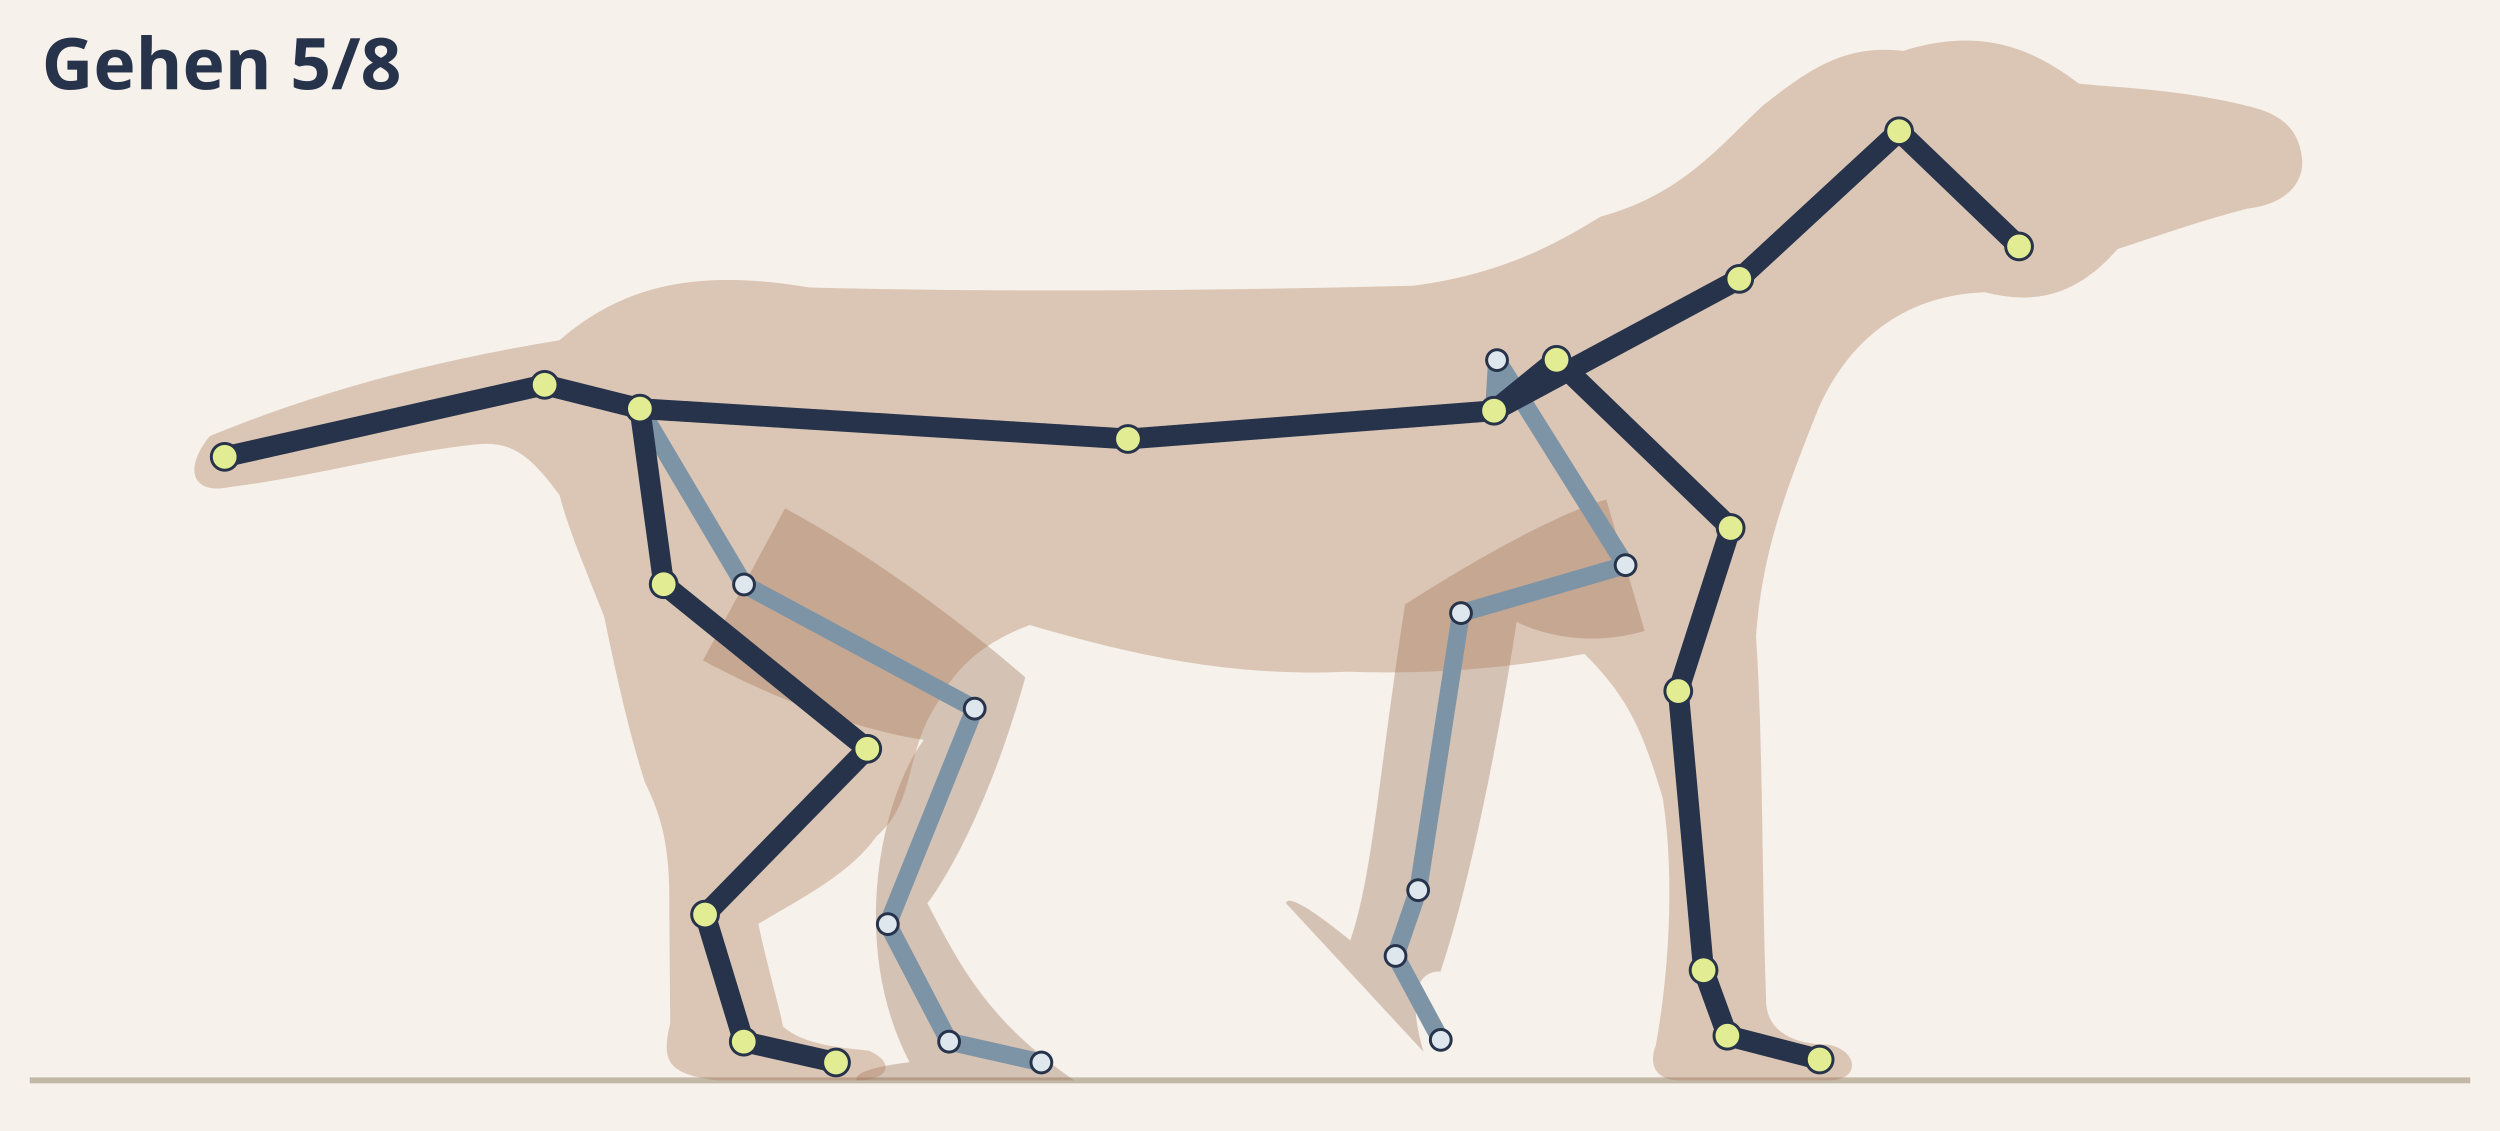
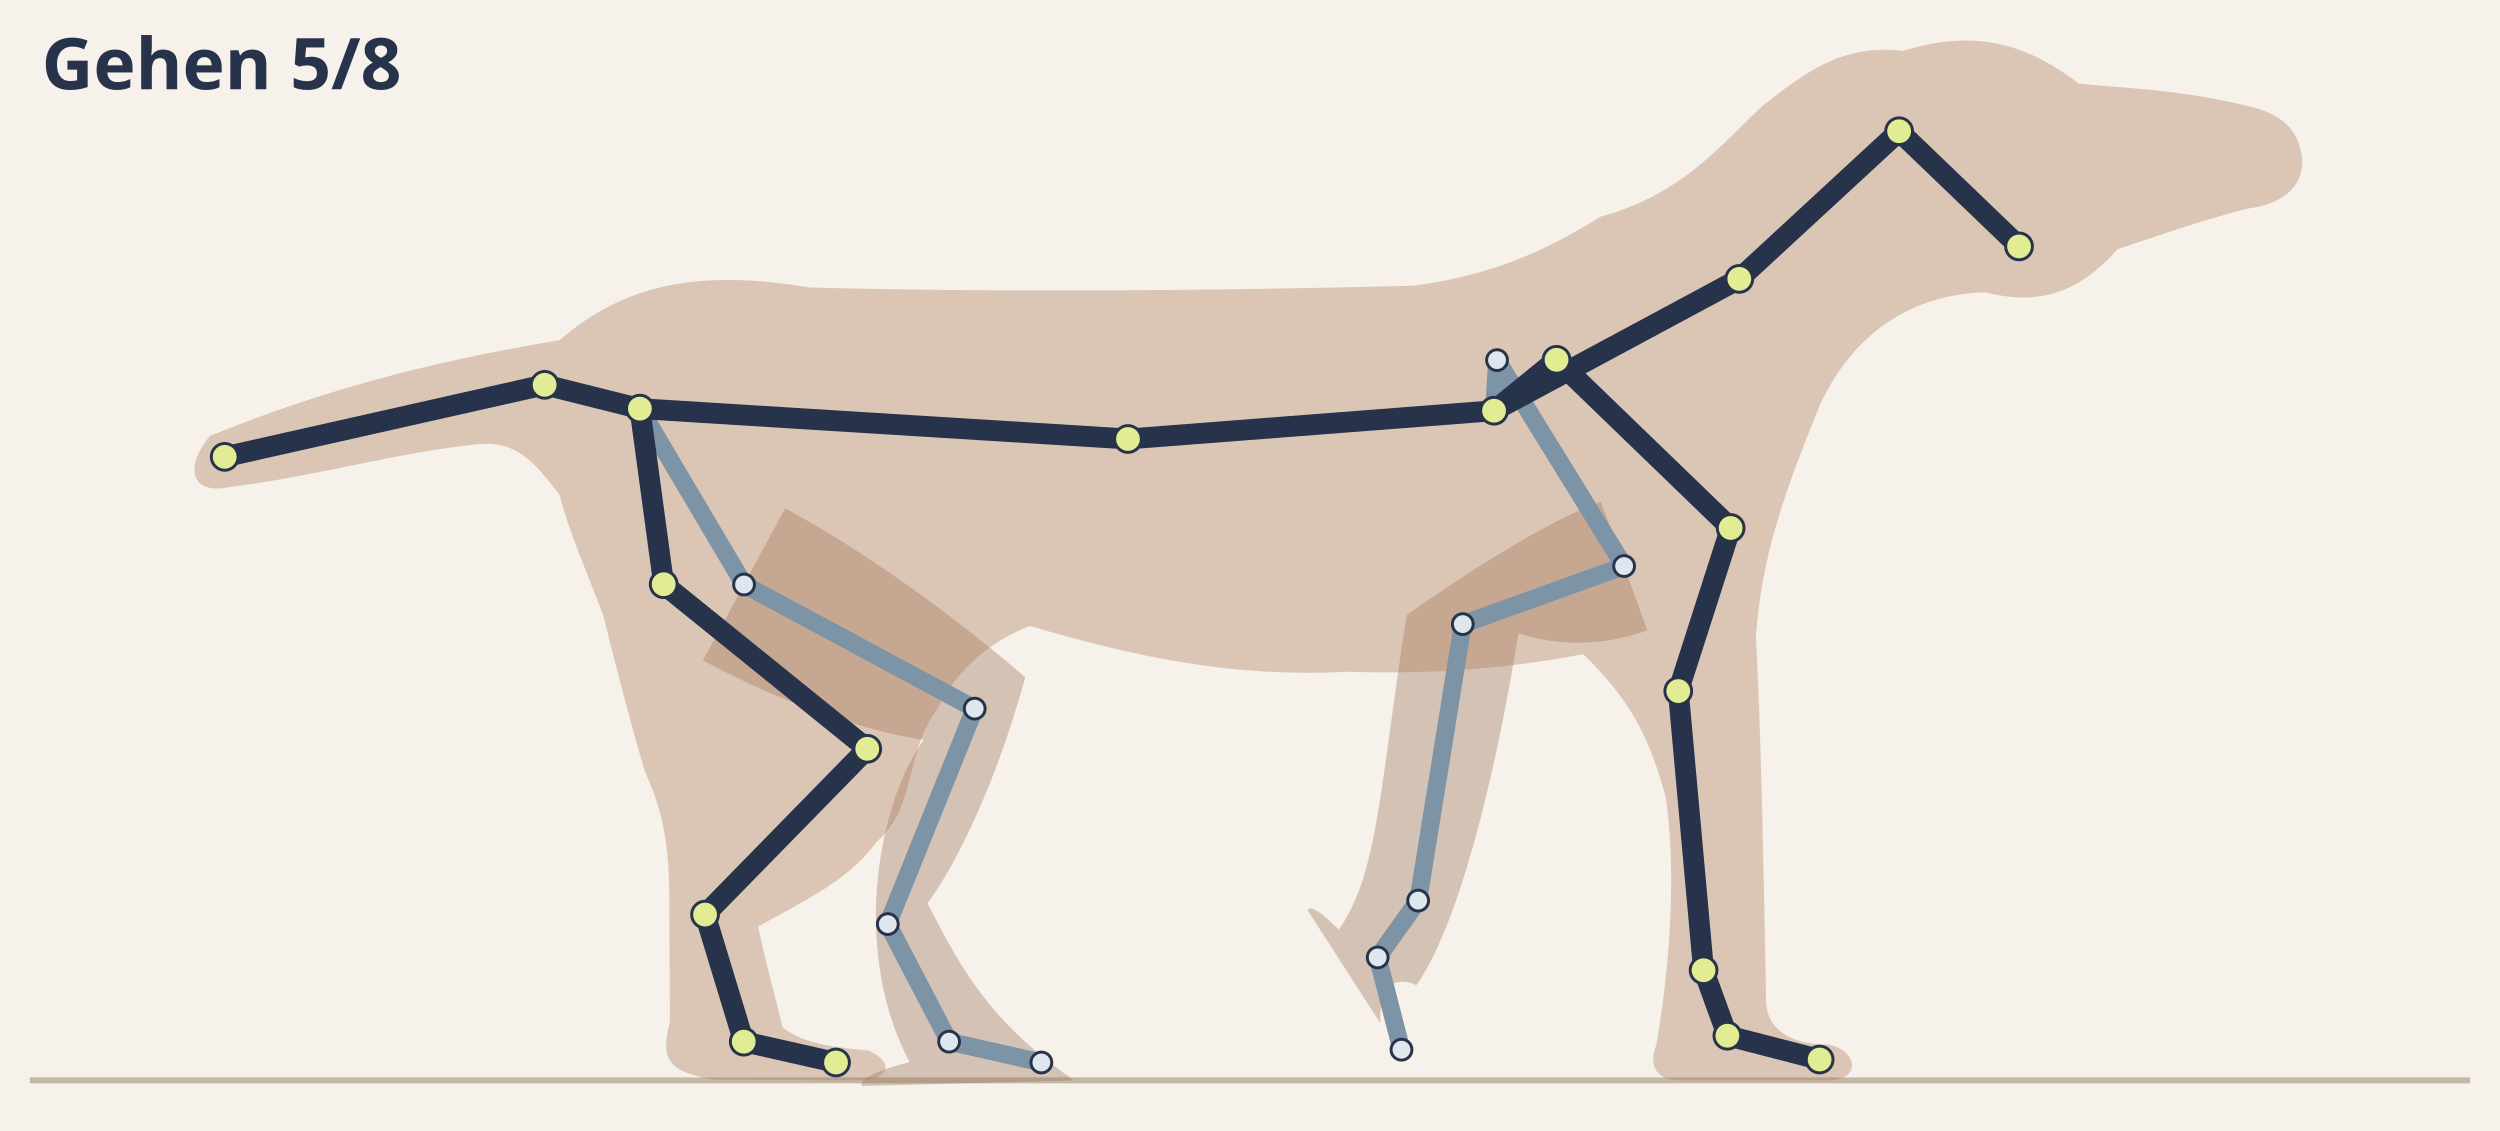
<svg xmlns="http://www.w3.org/2000/svg" viewBox="60 120 840 380">
  <rect x="60" y="120" width="840" height="380" fill="#f6f1ea" />
  <line x1="70" x2="890" y1="483" y2="483" stroke="#c3b7a6" stroke-width="2" />
-   <path d="M323.8 290.8C366.4 313.8 404.5 347.6 404.5 347.6C389.6 401 371.6 423.5 371.6 423.5C382.9 445.3 392.2 463.1 420.9 483L347.9 483C345.9 479 365.6 476.9 365.6 476.9C345 437.4 356.2 387.6 370.4 368.6C370.4 368.6 338.8 364.9 296.2 341.9Z" fill="#956b50" opacity="0.35" />
-   <path d="M612.6 332C587.7 339.2 569.6 328.9 569.6 328.9C561.7 380.1 551.6 424.2 544 446.4C529.4 446.2 538.3 473.4 538.3 473.4L492.1 423.5C492.9 418.6 513.7 436 513.7 436C521.3 413.9 523.4 378.9 532.1 323.1C532.1 323.1 574.8 295.1 599.7 287.8Z" fill="#956b50" opacity="0.35" />
-   <path d="M130.5 266.5C165.6 252.2 201.4 242 248 234.3C270 215.3 295 210.4 332 216.6C392 218.2 465 217.8 535 216C565 212 582.9 201.9 597.8 192.8C625.3 185.3 637.9 168.9 652.4 155.4C666 144.9 678.6 134.6 699.4 137.1C724.8 129.2 742.1 135.6 758.5 148.1C772.6 149.6 792.6 149.9 816.8 156C826.9 158.7 832.1 163.5 833.4 172.5C834.7 181.4 828 188.7 815 190.1C797.2 194.8 785.3 199.2 771.5 203.7C758 219.1 744.1 222.6 726.9 218.2C698.6 219.2 680.6 235.5 671 257.2C660.1 284.4 652 305.8 650 333.8C652.4 368.4 651.9 414.1 653.4 456C653.4 467 663.4 471 674.4 471C684.4 473 685.4 483 674.4 483L624.4 483C617.4 483 613.4 479 616.4 471C620.4 449 623 416.1 618.7 388.2C612.2 366.4 607.4 354.6 592.4 339.7C571 343.8 545 346.8 513 345.7C474 347.5 441 340.3 406 330C391.6 335.3 381.1 343.8 375.4 355.5C363.3 373.5 368.4 388.6 354.6 400.9C345.8 413.2 331.3 420.7 314.8 430.4C318 445.6 321.5 456.8 323.1 464.9C329.9 471 341.9 472 351.9 473C360.9 477 358.9 483 347.9 483L300.9 483C284.9 481 281.9 477 285.2 463.9L284.9 427.3C285.1 408.4 283.8 397.1 276.7 382.9C271.7 367.3 267.7 350 263 327.2C258 314.3 251 298.3 248 286.3C239 274.3 233 268.3 221.1 269.2C193.6 271.9 165.6 280.2 137.4 283.6C124.5 286.5 121.5 277.5 130.5 266.5Z" fill="#a87554" opacity="0.35" />
+   <path d="M323.8 290.8C366.4 313.8 404.5 347.6 404.5 347.6C389.6 401 371.6 423.5 371.6 423.5C382.9 445.3 392.2 463.1 420.9 483L349.7 484.9C347.4 481.2 365.6 476.9 365.6 476.9C345 437.4 356.2 387.6 370.4 368.6C370.4 368.6 338.8 364.9 296.2 341.9Z" fill="#956b50" opacity="0.35" />
+   <path d="M613.5 331.8C589.1 340.6 570.2 332.7 570.2 332.7C562 383.8 549.5 431.9 535.9 451C522.4 445 523.8 463.8 523.8 463.8L499.4 425.9C500.5 422.6 509.8 432.4 509.8 432.4C523.4 413.3 523.7 382.4 532.7 326.6C532.7 326.6 573.5 297.3 597.9 288.5Z" fill="#956b50" opacity="0.35" />
+   <path d="M130.5 266.5C165.6 252.2 201.4 242 248 234.3C270 215.3 295 210.4 332 216.6C392 218.2 465 217.8 535 216C565 212 582.9 201.9 597.8 192.8C625.3 185.3 637.9 168.9 652.4 155.4C666 144.9 678.6 134.6 699.4 137.1C724.8 129.2 742.1 135.6 758.5 148.1C772.6 149.6 792.6 149.9 816.8 156C826.9 158.7 832.1 163.5 833.4 172.5C834.7 181.4 828 188.7 815 190.1C797.2 194.8 785.3 199.2 771.5 203.7C758 219.1 744.1 222.6 726.9 218.2C698.6 219.2 680.6 235.5 671 257.2C660.1 284.4 652 305.8 650 333.8C651.8 368.1 652.6 413.5 653.4 455.9C653.4 467 663.4 471 674.4 471C684.4 473 685.4 483 674.4 483L624.4 483C617.5 483 613.5 479.1 616.5 471.1C620.4 449.2 623.6 416.2 619.8 388.3C613.9 366.5 607.3 354.8 592 339.8C571 343.8 545 346.8 513 345.7C473.9 347.8 440.9 340.6 406 330.3C391.8 335.9 381.2 345.7 375.3 357.6C363.3 374.2 368.4 390.5 354.6 402.8C345.7 415.2 331.2 422.3 314.7 431.3C317.9 446.3 321.2 457.3 322.9 465.1C329.9 471 341.9 472 351.9 473C360.9 477.1 358.9 483.1 347.9 483L300.6 482.8C284.6 480.4 281.7 476.3 285.1 463.2L284.9 426.7C285 406.7 283.7 394.6 276.8 379.5C272 363.6 267.9 347.7 262.7 326.8C258 314.2 251 298.3 248 286.3C239 274.3 233 268.3 221.1 269.2C193.6 271.9 165.6 280.2 137.4 283.6C124.5 286.5 121.5 277.5 130.5 266.5Z" fill="#a87554" opacity="0.35" />
  <line x1="275" y1="257.3" x2="310" y2="316.4" stroke="#7d93a6" stroke-width="6" stroke-linecap="round" />
  <line x1="310" y1="316.4" x2="387.5" y2="358.1" stroke="#7d93a6" stroke-width="6" stroke-linecap="round" />
  <line x1="387.5" y1="358.1" x2="358.3" y2="430.5" stroke="#7d93a6" stroke-width="6" stroke-linecap="round" />
  <line x1="358.3" y1="430.5" x2="378.9" y2="470" stroke="#7d93a6" stroke-width="6" stroke-linecap="round" />
  <line x1="378.9" y1="470" x2="409.9" y2="477" stroke="#7d93a6" stroke-width="6" stroke-linecap="round" />
  <line x1="562" y1="258" x2="563" y2="241" stroke="#7d93a6" stroke-width="6" stroke-linecap="round" />
-   <line x1="563" y1="241" x2="606.2" y2="309.9" stroke="#7d93a6" stroke-width="6" stroke-linecap="round" />
-   <line x1="606.2" y1="309.9" x2="550.9" y2="326" stroke="#7d93a6" stroke-width="6" stroke-linecap="round" />
-   <line x1="550.9" y1="326" x2="536.5" y2="419.1" stroke="#7d93a6" stroke-width="6" stroke-linecap="round" />
-   <line x1="536.5" y1="419.1" x2="528.9" y2="441.2" stroke="#7d93a6" stroke-width="6" stroke-linecap="round" />
-   <line x1="528.9" y1="441.2" x2="544.1" y2="469.4" stroke="#7d93a6" stroke-width="6" stroke-linecap="round" />
+   <line x1="563" y1="241" x2="605.7" y2="310.2" stroke="#7d93a6" stroke-width="6" stroke-linecap="round" />
+   <line x1="605.7" y1="310.2" x2="551.5" y2="329.7" stroke="#7d93a6" stroke-width="6" stroke-linecap="round" />
+   <line x1="551.5" y1="329.7" x2="536.5" y2="422.6" stroke="#7d93a6" stroke-width="6" stroke-linecap="round" />
+   <line x1="536.5" y1="422.6" x2="522.9" y2="441.7" stroke="#7d93a6" stroke-width="6" stroke-linecap="round" />
+   <line x1="522.9" y1="441.7" x2="530.9" y2="472.7" stroke="#7d93a6" stroke-width="6" stroke-linecap="round" />
  <line x1="135.5" y1="273.5" x2="243" y2="249.3" stroke="#26334a" stroke-width="7" stroke-linecap="round" />
  <line x1="243" y1="249.3" x2="275" y2="257.3" stroke="#26334a" stroke-width="7" stroke-linecap="round" />
  <line x1="275" y1="257.3" x2="439" y2="267.5" stroke="#26334a" stroke-width="7" stroke-linecap="round" />
  <line x1="439" y1="267.5" x2="562" y2="258" stroke="#26334a" stroke-width="7" stroke-linecap="round" />
  <line x1="562" y1="258" x2="644.4" y2="213.7" stroke="#26334a" stroke-width="7" stroke-linecap="round" />
  <line x1="644.4" y1="213.7" x2="698.1" y2="164.1" stroke="#26334a" stroke-width="7" stroke-linecap="round" />
  <line x1="698.1" y1="164.1" x2="738.4" y2="202.8" stroke="#26334a" stroke-width="7" stroke-linecap="round" />
  <line x1="275" y1="257.3" x2="283" y2="316.3" stroke="#26334a" stroke-width="7" stroke-linecap="round" />
  <line x1="283" y1="316.3" x2="351.4" y2="371.6" stroke="#26334a" stroke-width="7" stroke-linecap="round" />
  <line x1="351.4" y1="371.6" x2="296.9" y2="427.3" stroke="#26334a" stroke-width="7" stroke-linecap="round" />
  <line x1="296.9" y1="427.3" x2="309.9" y2="470" stroke="#26334a" stroke-width="7" stroke-linecap="round" />
  <line x1="309.9" y1="470" x2="340.9" y2="477" stroke="#26334a" stroke-width="7" stroke-linecap="round" />
  <line x1="562" y1="258" x2="583" y2="240.9" stroke="#26334a" stroke-width="7" stroke-linecap="round" />
  <line x1="583" y1="240.9" x2="641.5" y2="297.4" stroke="#26334a" stroke-width="7" stroke-linecap="round" />
  <line x1="641.5" y1="297.4" x2="623.9" y2="352.2" stroke="#26334a" stroke-width="7" stroke-linecap="round" />
  <line x1="623.9" y1="352.2" x2="632.4" y2="446" stroke="#26334a" stroke-width="7" stroke-linecap="round" />
  <line x1="632.4" y1="446" x2="640.4" y2="468" stroke="#26334a" stroke-width="7" stroke-linecap="round" />
  <line x1="640.4" y1="468" x2="671.4" y2="476" stroke="#26334a" stroke-width="7" stroke-linecap="round" />
  <circle cx="135.5" cy="273.5" r="4.5" fill="#e1ec93" stroke="#26334a" stroke-width="1" />
  <circle cx="243" cy="249.3" r="4.5" fill="#e1ec93" stroke="#26334a" stroke-width="1" />
  <circle cx="275" cy="257.3" r="4.5" fill="#e1ec93" stroke="#26334a" stroke-width="1" />
  <circle cx="439" cy="267.5" r="4.5" fill="#e1ec93" stroke="#26334a" stroke-width="1" />
  <circle cx="562" cy="258" r="4.5" fill="#e1ec93" stroke="#26334a" stroke-width="1" />
  <circle cx="644.4" cy="213.7" r="4.5" fill="#e1ec93" stroke="#26334a" stroke-width="1" />
  <circle cx="698.1" cy="164.1" r="4.5" fill="#e1ec93" stroke="#26334a" stroke-width="1" />
  <circle cx="738.4" cy="202.8" r="4.5" fill="#e1ec93" stroke="#26334a" stroke-width="1" />
  <circle cx="583" cy="240.9" r="4.5" fill="#e1ec93" stroke="#26334a" stroke-width="1" />
  <circle cx="641.5" cy="297.4" r="4.5" fill="#e1ec93" stroke="#26334a" stroke-width="1" />
  <circle cx="623.9" cy="352.2" r="4.5" fill="#e1ec93" stroke="#26334a" stroke-width="1" />
  <circle cx="632.4" cy="446" r="4.5" fill="#e1ec93" stroke="#26334a" stroke-width="1" />
  <circle cx="640.4" cy="468" r="4.5" fill="#e1ec93" stroke="#26334a" stroke-width="1" />
  <circle cx="671.4" cy="476" r="4.5" fill="#e1ec93" stroke="#26334a" stroke-width="1" />
  <circle cx="283" cy="316.3" r="4.5" fill="#e1ec93" stroke="#26334a" stroke-width="1" />
  <circle cx="351.4" cy="371.6" r="4.5" fill="#e1ec93" stroke="#26334a" stroke-width="1" />
  <circle cx="296.9" cy="427.3" r="4.5" fill="#e1ec93" stroke="#26334a" stroke-width="1" />
  <circle cx="309.9" cy="470" r="4.5" fill="#e1ec93" stroke="#26334a" stroke-width="1" />
  <circle cx="340.9" cy="477" r="4.5" fill="#e1ec93" stroke="#26334a" stroke-width="1" />
  <circle cx="563" cy="241" r="3.5" fill="#dfe7ee" stroke="#26334a" stroke-width="1" />
-   <circle cx="606.2" cy="309.9" r="3.5" fill="#dfe7ee" stroke="#26334a" stroke-width="1" />
-   <circle cx="550.9" cy="326" r="3.5" fill="#dfe7ee" stroke="#26334a" stroke-width="1" />
-   <circle cx="536.5" cy="419.1" r="3.5" fill="#dfe7ee" stroke="#26334a" stroke-width="1" />
-   <circle cx="528.9" cy="441.2" r="3.5" fill="#dfe7ee" stroke="#26334a" stroke-width="1" />
-   <circle cx="544.1" cy="469.4" r="3.5" fill="#dfe7ee" stroke="#26334a" stroke-width="1" />
+   <circle cx="605.7" cy="310.2" r="3.5" fill="#dfe7ee" stroke="#26334a" stroke-width="1" />
+   <circle cx="551.5" cy="329.7" r="3.5" fill="#dfe7ee" stroke="#26334a" stroke-width="1" />
+   <circle cx="536.5" cy="422.6" r="3.5" fill="#dfe7ee" stroke="#26334a" stroke-width="1" />
+   <circle cx="522.9" cy="441.7" r="3.5" fill="#dfe7ee" stroke="#26334a" stroke-width="1" />
+   <circle cx="530.9" cy="472.7" r="3.5" fill="#dfe7ee" stroke="#26334a" stroke-width="1" />
  <circle cx="310" cy="316.4" r="3.5" fill="#dfe7ee" stroke="#26334a" stroke-width="1" />
  <circle cx="387.5" cy="358.1" r="3.5" fill="#dfe7ee" stroke="#26334a" stroke-width="1" />
  <circle cx="358.3" cy="430.5" r="3.5" fill="#dfe7ee" stroke="#26334a" stroke-width="1" />
  <circle cx="378.9" cy="470" r="3.5" fill="#dfe7ee" stroke="#26334a" stroke-width="1" />
  <circle cx="409.9" cy="477" r="3.5" fill="#dfe7ee" stroke="#26334a" stroke-width="1" />
  <text x="74" y="150" font-family="sans-serif" font-size="24" font-weight="700" fill="#26334a">Gehen 5/8</text>
</svg>
